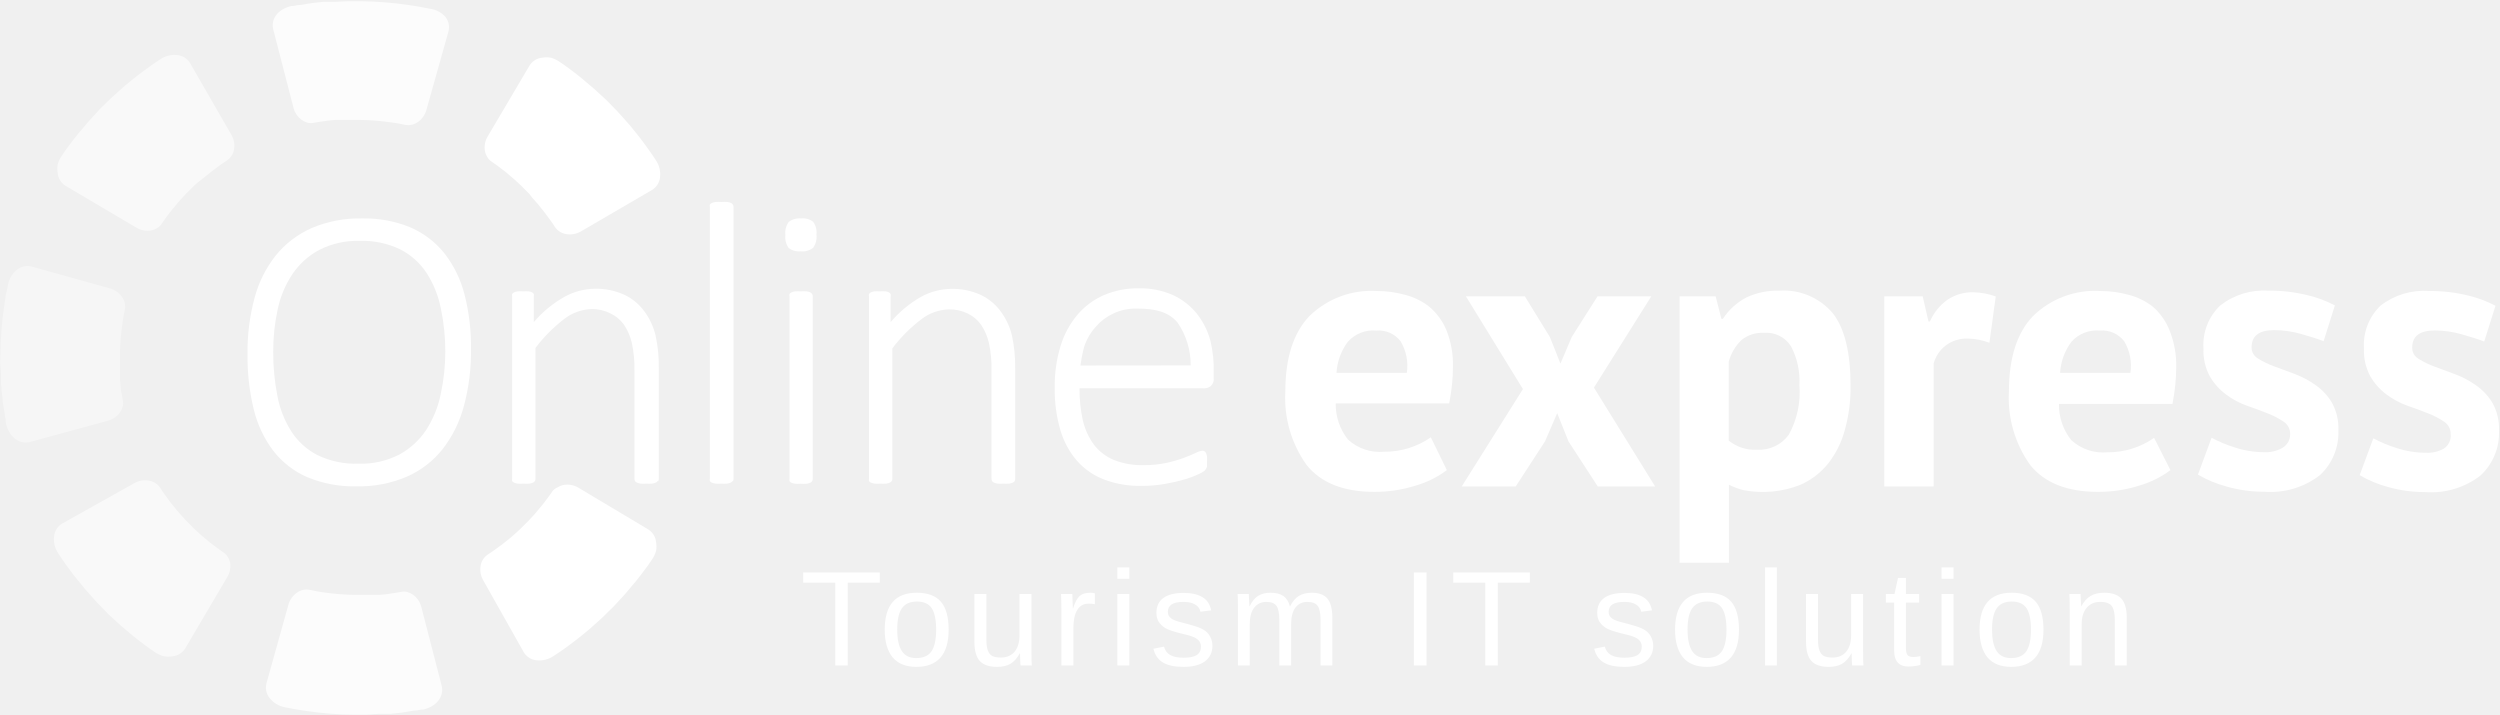
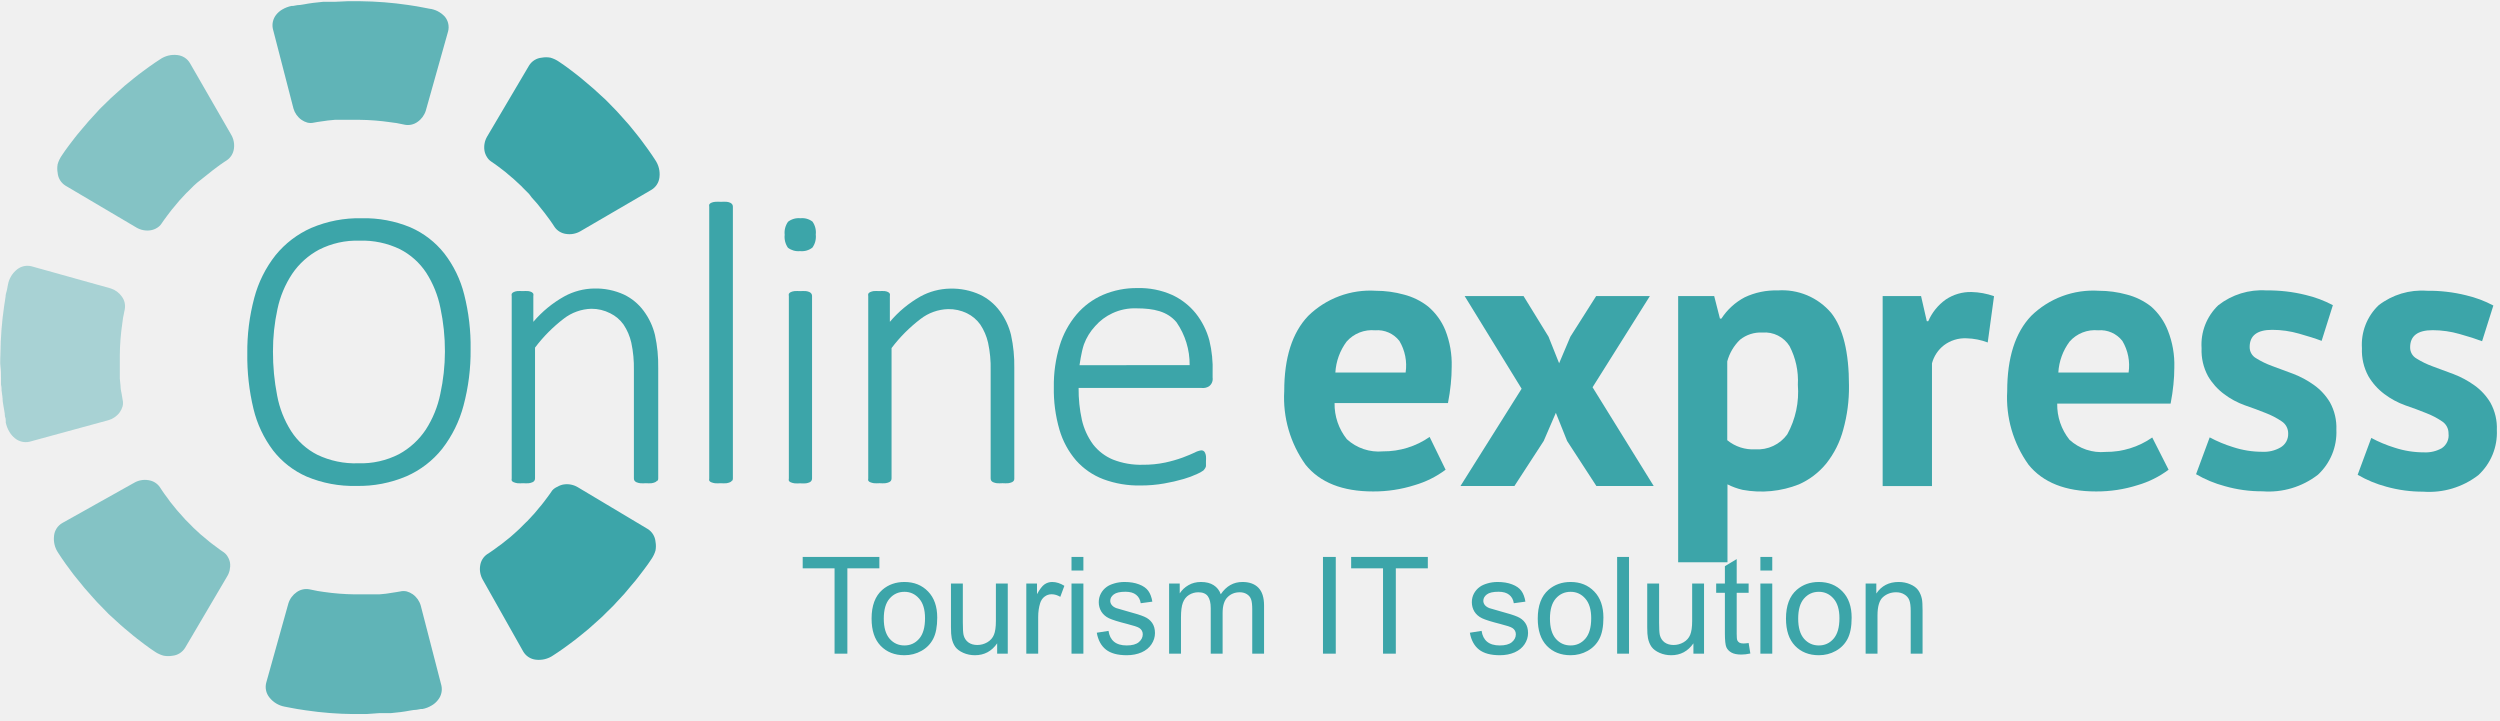
- <svg xmlns="http://www.w3.org/2000/svg" id="Layer_1" data-name="Layer 1" viewBox="0 0 221.81 63.42" version="1.1">
-   <defs id="defs9582">
-     <style id="style9580">.cls-1{fill:#fff}.cls-2{opacity:.8}.cls-3{opacity:.6}</style>
+ <svg xmlns="http://www.w3.org/2000/svg" width="222" height="64" viewBox="0 0 222 64" fill="none">
+   <g clip-path="url(#clip0_30791_155590)">
+     <path d="M41.22 26.15C40.889 24.824 40.286 23.581 39.45 22.5C38.654 21.496 37.624 20.703 36.45 20.19C35.079 19.621 33.604 19.345 32.12 19.38C30.582 19.345 29.055 19.638 27.64 20.24C26.407 20.785 25.321 21.615 24.47 22.66C23.587 23.78 22.943 25.07 22.58 26.45C22.15 28.061 21.941 29.723 21.96 31.39C21.938 33.046 22.123 34.699 22.51 36.31C22.83 37.646 23.423 38.903 24.25 40C25.039 41.015 26.071 41.816 27.25 42.33C28.64 42.908 30.135 43.188 31.64 43.15C33.171 43.183 34.691 42.889 36.1 42.29C37.339 41.746 38.428 40.909 39.27 39.85C40.15 38.713 40.793 37.41 41.16 36.02C41.596 34.39 41.808 32.707 41.79 31.02C41.815 29.379 41.623 27.741 41.22 26.15ZM39.1 34.98C38.871 36.108 38.434 37.183 37.81 38.15C37.206 39.06 36.389 39.808 35.43 40.33C34.308 40.904 33.059 41.182 31.8 41.14C30.546 41.184 29.301 40.923 28.17 40.38C27.224 39.898 26.424 39.173 25.85 38.28C25.238 37.316 24.817 36.243 24.61 35.12C24.359 33.835 24.235 32.529 24.24 31.22C24.235 29.949 24.369 28.681 24.64 27.44C24.874 26.323 25.319 25.261 25.95 24.31C26.558 23.415 27.375 22.68 28.33 22.17C29.441 21.606 30.675 21.331 31.92 21.37C33.164 21.329 34.399 21.589 35.52 22.13C36.464 22.614 37.267 23.334 37.85 24.22C38.462 25.175 38.89 26.237 39.11 27.35C39.379 28.622 39.514 29.919 39.51 31.22C39.506 32.484 39.369 33.745 39.1 34.98Z" fill="#3CA5A9" />
+     <path d="M58.35 42.679C58.308 42.742 58.249 42.79 58.18 42.819C58.078 42.864 57.97 42.894 57.86 42.91C57.694 42.922 57.526 42.922 57.36 42.91C57.187 42.923 57.013 42.923 56.84 42.91C56.726 42.895 56.615 42.865 56.51 42.819C56.442 42.789 56.383 42.741 56.34 42.679C56.306 42.618 56.288 42.55 56.29 42.48V32.87C56.307 32.05 56.23 31.231 56.06 30.43C55.931 29.855 55.697 29.309 55.37 28.82C55.066 28.393 54.661 28.049 54.19 27.82C53.67 27.553 53.094 27.416 52.51 27.419C51.62 27.445 50.762 27.753 50.06 28.299C49.097 29.036 48.239 29.901 47.51 30.869V42.48C47.513 42.552 47.494 42.624 47.454 42.685C47.415 42.745 47.357 42.793 47.29 42.819C47.188 42.864 47.08 42.894 46.97 42.91C46.797 42.923 46.623 42.923 46.45 42.91C46.28 42.923 46.11 42.923 45.94 42.91C45.827 42.893 45.716 42.863 45.61 42.819C45.539 42.794 45.479 42.744 45.44 42.679C45.425 42.614 45.425 42.545 45.44 42.48V26.29C45.424 26.224 45.424 26.155 45.44 26.09C45.478 26.022 45.538 25.969 45.61 25.939C45.708 25.894 45.813 25.864 45.92 25.849C46.083 25.838 46.247 25.838 46.41 25.849C46.577 25.839 46.743 25.839 46.91 25.849C47.014 25.861 47.116 25.892 47.21 25.939C47.273 25.974 47.325 26.026 47.36 26.09C47.375 26.155 47.375 26.224 47.36 26.29V28.579C48.134 27.668 49.066 26.902 50.11 26.32C50.92 25.875 51.826 25.635 52.75 25.619C53.666 25.594 54.576 25.779 55.41 26.16C56.103 26.492 56.704 26.99 57.16 27.61C57.633 28.245 57.973 28.97 58.16 29.739C58.371 30.705 58.468 31.692 58.45 32.679V42.489C58.452 42.559 58.434 42.629 58.4 42.69L58.35 42.679Z" fill="#3CA5A9" />
+     <path d="M65 42.681C64.958 42.743 64.899 42.792 64.83 42.821C64.728 42.865 64.62 42.895 64.51 42.911C64.337 42.924 64.163 42.924 63.99 42.911C63.82 42.924 63.65 42.924 63.48 42.911C63.367 42.894 63.256 42.864 63.15 42.821C63.079 42.794 63.02 42.745 62.98 42.681C62.966 42.615 62.966 42.547 62.98 42.481V18.361C62.965 18.295 62.965 18.227 62.98 18.161C63.02 18.094 63.079 18.042 63.15 18.011C63.263 17.959 63.385 17.928 63.51 17.921C63.68 17.909 63.85 17.909 64.02 17.921C64.193 17.909 64.367 17.909 64.54 17.921C64.651 17.931 64.76 17.962 64.86 18.011C64.929 18.044 64.988 18.096 65.03 18.161C65.066 18.221 65.083 18.291 65.08 18.361V42.481C65.083 42.551 65.065 42.62 65.03 42.681H65Z" fill="#3CA5A9" />
+     <path d="M72.14 21.989C71.827 22.231 71.433 22.342 71.04 22.299C70.658 22.339 70.276 22.232 69.97 22C69.736 21.665 69.633 21.255 69.68 20.849C69.633 20.439 69.74 20.026 69.98 19.689C70.294 19.45 70.687 19.339 71.08 19.38C71.462 19.339 71.845 19.446 72.15 19.68C72.385 20.014 72.488 20.424 72.44 20.829C72.488 21.24 72.381 21.654 72.14 21.989Z" fill="#3CA5A9" />
+     <path d="M70.22 25.94C70.325 25.893 70.436 25.862 70.55 25.85C70.716 25.839 70.883 25.839 71.05 25.85C71.223 25.839 71.397 25.839 71.57 25.85C71.681 25.862 71.789 25.892 71.89 25.94C71.959 25.973 72.018 26.025 72.06 26.09C72.095 26.15 72.113 26.22 72.11 26.29V42.49C72.112 42.562 72.092 42.633 72.052 42.694C72.013 42.754 71.957 42.802 71.89 42.83C71.788 42.873 71.68 42.904 71.57 42.92C71.397 42.933 71.223 42.933 71.05 42.92C70.884 42.933 70.716 42.933 70.55 42.92C70.437 42.904 70.326 42.873 70.22 42.83C70.149 42.804 70.089 42.755 70.05 42.69C70.034 42.624 70.034 42.556 70.05 42.49V26.29C70.034 26.224 70.034 26.155 70.05 26.09C70.089 26.023 70.149 25.97 70.22 25.94Z" fill="#3CA5A9" />
+     <path d="M90.03 42.679C89.988 42.741 89.929 42.789 89.86 42.819C89.758 42.864 89.65 42.894 89.54 42.909C89.37 42.922 89.2 42.922 89.03 42.909C88.857 42.922 88.683 42.922 88.51 42.909C88.4 42.893 88.292 42.863 88.19 42.819C88.121 42.79 88.062 42.742 88.02 42.679C87.986 42.618 87.968 42.549 87.97 42.479V32.869C87.99 32.05 87.912 31.231 87.74 30.429C87.609 29.855 87.376 29.31 87.05 28.819C86.746 28.393 86.34 28.049 85.87 27.819C85.347 27.564 84.772 27.437 84.19 27.449C83.3 27.474 82.442 27.783 81.74 28.329C80.77 29.068 79.905 29.936 79.17 30.909V42.479C79.172 42.549 79.155 42.618 79.12 42.679C79.078 42.741 79.019 42.79 78.95 42.819C78.848 42.863 78.74 42.894 78.63 42.909C78.457 42.923 78.283 42.923 78.11 42.909C77.94 42.922 77.77 42.922 77.6 42.909C77.487 42.893 77.376 42.863 77.27 42.819C77.199 42.793 77.14 42.743 77.1 42.679C77.085 42.614 77.085 42.545 77.1 42.479V26.289C77.085 26.224 77.085 26.155 77.1 26.089C77.14 26.023 77.199 25.97 77.27 25.939C77.368 25.895 77.473 25.864 77.58 25.849C77.743 25.838 77.907 25.838 78.07 25.849C78.237 25.838 78.403 25.838 78.57 25.849C78.675 25.861 78.776 25.892 78.87 25.939C78.933 25.974 78.985 26.026 79.02 26.089C79.035 26.155 79.035 26.224 79.02 26.289V28.579C79.783 27.675 80.701 26.913 81.73 26.329C82.54 25.884 83.446 25.644 84.37 25.629C85.286 25.604 86.196 25.788 87.03 26.169C87.723 26.503 88.324 27 88.78 27.619C89.253 28.255 89.593 28.979 89.78 29.749C89.991 30.715 90.088 31.701 90.07 32.689V42.499C90.073 42.569 90.055 42.639 90.02 42.699L90.03 42.679Z" fill="#3CA5A9" />
+     <path d="M107.39 30.221C107.156 29.351 106.747 28.538 106.19 27.831C105.624 27.131 104.906 26.571 104.09 26.191C103.122 25.761 102.069 25.552 101.01 25.581C99.959 25.566 98.917 25.77 97.95 26.181C97.044 26.574 96.24 27.169 95.6 27.921C94.918 28.733 94.407 29.675 94.1 30.691C93.736 31.886 93.56 33.131 93.58 34.381C93.556 35.659 93.725 36.933 94.08 38.161C94.373 39.166 94.877 40.097 95.56 40.891C96.218 41.63 97.045 42.199 97.97 42.551C99.025 42.944 100.145 43.134 101.27 43.111C101.981 43.115 102.69 43.055 103.39 42.931C103.974 42.831 104.552 42.697 105.12 42.531C105.531 42.413 105.933 42.263 106.32 42.081C106.515 42 106.7 41.896 106.87 41.771C106.923 41.716 106.97 41.656 107.01 41.591C107.045 41.531 107.072 41.467 107.09 41.401C107.095 41.331 107.095 41.261 107.09 41.191C107.095 41.111 107.095 41.031 107.09 40.951C107.101 40.801 107.101 40.651 107.09 40.501C107.078 40.401 107.051 40.303 107.01 40.211C106.982 40.141 106.933 40.081 106.87 40.041C106.81 40.004 106.74 39.987 106.67 39.991C106.463 40.02 106.263 40.088 106.08 40.191C105.8 40.321 105.45 40.471 105.02 40.631C104.521 40.812 104.009 40.959 103.49 41.071C102.833 41.209 102.162 41.276 101.49 41.271C100.581 41.298 99.677 41.142 98.83 40.811C98.138 40.523 97.531 40.062 97.07 39.471C96.59 38.817 96.25 38.072 96.07 37.281C95.867 36.351 95.77 35.402 95.78 34.451H106.71C106.933 34.477 107.158 34.428 107.35 34.311C107.472 34.224 107.567 34.105 107.625 33.967C107.683 33.83 107.702 33.678 107.68 33.531V33.101C107.716 32.132 107.619 31.163 107.39 30.221ZM95.86 32.431C95.86 32.431 96.02 31.261 96.25 30.591C96.472 29.986 96.812 29.432 97.25 28.961C97.676 28.473 98.201 28.081 98.79 27.811C99.453 27.503 100.179 27.355 100.91 27.381C102.47 27.381 103.66 27.651 104.47 28.611C105.245 29.729 105.654 31.06 105.64 32.421L95.86 32.431Z" fill="#3CA5A9" />
+     <path d="M42.87 51.48C42.651 51.099 42.569 50.654 42.64 50.22C42.668 50.021 42.736 49.829 42.841 49.657C42.946 49.485 43.085 49.336 43.25 49.22L43.54 49.03C43.73 48.91 43.98 48.72 44.29 48.49L44.53 48.32L44.78 48.12L45.32 47.69L45.87 47.2L46.15 46.94L46.42 46.67L46.69 46.4L46.83 46.27L46.96 46.13L47.46 45.59C47.62 45.41 47.76 45.23 47.9 45.06C48.04 44.89 48.18 44.74 48.29 44.58C48.52 44.27 48.72 44.02 48.84 43.84L49.04 43.55C49.169 43.405 49.33 43.292 49.51 43.22C49.676 43.12 49.859 43.052 50.05 43.02C50.482 42.953 50.924 43.038 51.3 43.26L57.51 46.97C57.708 47.092 57.875 47.259 57.996 47.457C58.118 47.655 58.191 47.879 58.21 48.11C58.256 48.365 58.256 48.626 58.21 48.88C58.132 49.151 58.01 49.408 57.85 49.64L57.55 50.08C57.36 50.36 57.06 50.74 56.71 51.2C56.54 51.43 56.34 51.67 56.12 51.92C55.9 52.17 55.69 52.44 55.45 52.72L54.7 53.53L54.51 53.74L54.31 53.94L53.9 54.34L53.49 54.75L53.07 55.13L52.24 55.87L51.43 56.53L51.05 56.83L50.69 57.1C50.23 57.44 49.84 57.73 49.56 57.91L49.12 58.2C48.671 58.511 48.123 58.647 47.58 58.58C47.349 58.555 47.127 58.476 46.933 58.349C46.738 58.222 46.576 58.051 46.46 57.85L42.87 51.48Z" fill="#3CA5A9" />
+     <g opacity="0.8">
+       <path d="M25.61 53.579C25.738 53.173 25.999 52.821 26.35 52.579C26.509 52.466 26.689 52.386 26.88 52.343C27.07 52.3 27.268 52.295 27.46 52.329L27.81 52.399L28.2 52.479L28.72 52.559C29.644 52.694 30.576 52.768 31.51 52.779H33.68L34.29 52.719L35.2 52.579C35.318 52.566 35.435 52.546 35.55 52.519C35.737 52.474 35.933 52.474 36.12 52.519C36.31 52.571 36.489 52.656 36.65 52.769C36.993 53.013 37.243 53.365 37.36 53.769L39.19 60.849C39.245 61.076 39.246 61.312 39.194 61.539C39.142 61.767 39.038 61.979 38.89 62.159C38.733 62.364 38.535 62.534 38.31 62.659C38.066 62.803 37.798 62.905 37.52 62.959H37.38L36.99 63.029C36.66 63.029 36.18 63.159 35.61 63.229L34.68 63.329H33.64L32.51 63.409H31.39C29.977 63.396 28.567 63.286 27.17 63.079L26.39 62.959L25.79 62.849L25.27 62.749C24.735 62.65 24.255 62.358 23.92 61.929C23.775 61.749 23.674 61.538 23.626 61.312C23.577 61.087 23.582 60.853 23.64 60.629L25.61 53.579Z" fill="#3CA5A9" />
+     </g>
+     <g opacity="0.6">
+       <path d="M11.93 42.861C12.312 42.644 12.757 42.566 13.19 42.641C13.39 42.669 13.581 42.737 13.753 42.842C13.925 42.947 14.074 43.086 14.19 43.251L14.38 43.541C14.5 43.731 14.69 43.981 14.92 44.291L15.09 44.531L15.29 44.781L15.72 45.311L16.21 45.861L16.46 46.141L16.73 46.411L17 46.681L17.13 46.821L17.27 46.951L17.81 47.451L18.34 47.891C18.51 48.031 18.66 48.171 18.82 48.281L19.56 48.831L19.85 49.031C20.008 49.139 20.138 49.283 20.23 49.451C20.332 49.619 20.4 49.806 20.43 50.001C20.478 50.428 20.379 50.858 20.15 51.221L16.44 57.521C16.32 57.719 16.155 57.886 15.959 58.009C15.763 58.133 15.541 58.209 15.31 58.231C15.045 58.278 14.774 58.274 14.51 58.221C14.235 58.144 13.975 58.022 13.74 57.861L13.3 57.561C13.02 57.371 12.64 57.071 12.18 56.721C11.95 56.551 11.71 56.341 11.46 56.131C11.21 55.921 10.93 55.701 10.67 55.461L9.85 54.711L9.64 54.521L9.44 54.311L9.04 53.901L8.64 53.491L8.26 53.071L7.51 52.221L6.85 51.411L6.55 51.041L6.28 50.681C5.94 50.221 5.65 49.831 5.47 49.551L5.18 49.111C4.867 48.662 4.732 48.114 4.8 47.571C4.823 47.341 4.901 47.119 5.026 46.925C5.151 46.73 5.32 46.568 5.52 46.451L11.93 42.861Z" fill="#3CA5A9" />
+     </g>
+     <g opacity="0.4">
+       <path d="M9.83 25.61C10.236 25.739 10.588 25.999 10.83 26.35C10.944 26.509 11.025 26.689 11.068 26.88C11.111 27.07 11.115 27.268 11.08 27.46L11.01 27.81L10.93 28.2L10.86 28.72C10.723 29.644 10.649 30.576 10.64 31.51V33.63L10.7 34.24C10.7 34.62 10.81 34.93 10.83 35.15C10.843 35.268 10.863 35.385 10.89 35.5C10.935 35.687 10.935 35.883 10.89 36.07C10.837 36.26 10.753 36.439 10.64 36.6C10.396 36.942 10.044 37.192 9.64 37.31L2.64 39.22C2.413 39.275 2.177 39.277 1.95 39.225C1.722 39.173 1.51 39.068 1.33 38.92C1.128 38.761 0.958 38.564 0.83 38.34C0.676 38.084 0.567 37.803 0.51 37.51V37.38C0.51 37.25 0.51 37.16 0.44 36.99C0.44 36.66 0.31 36.18 0.24 35.61C0.24 35.32 0.18 35.01 0.14 34.68C0.14 34.52 0.14 34.35 0.09 34.17V33.64C0.09 33.28 0.09 32.91 0.04 32.53C-0.01 32.15 0.04 31.77 0.04 31.38C0.054 29.967 0.164 28.558 0.37 27.16L0.49 26.38C0.49 26.15 0.57 25.95 0.61 25.78L0.71 25.26C0.808 24.735 1.092 24.263 1.51 23.93C1.689 23.784 1.901 23.683 2.127 23.634C2.352 23.586 2.587 23.591 2.81 23.65L9.83 25.61Z" fill="#3CA5A9" />
+     </g>
+     <g opacity="0.6">
+       <path d="M20.51 11.93C20.746 12.316 20.838 12.773 20.77 13.22C20.742 13.419 20.674 13.611 20.569 13.783C20.464 13.955 20.325 14.104 20.16 14.22L19.87 14.41C19.68 14.53 19.43 14.72 19.12 14.95L18.88 15.13L18.63 15.33L18.09 15.76L17.51 16.22L17.23 16.47L16.96 16.74L16.69 17.01L16.55 17.14L16.42 17.28L15.92 17.82C15.76 18 15.62 18.18 15.48 18.35C15.34 18.52 15.2 18.67 15.09 18.83C14.98 18.99 14.66 19.38 14.54 19.57L14.34 19.86C14.232 20.021 14.089 20.154 13.92 20.25C13.752 20.352 13.565 20.42 13.37 20.45C12.938 20.516 12.497 20.431 12.12 20.21L5.82 16.49C5.622 16.368 5.455 16.202 5.334 16.003C5.212 15.806 5.139 15.582 5.12 15.35C5.073 15.095 5.073 14.835 5.12 14.58C5.198 14.309 5.32 14.052 5.48 13.82L5.78 13.38C5.97 13.1 6.27 12.72 6.62 12.26C6.79 12.03 7 11.79 7.21 11.54C7.42 11.29 7.64 11.02 7.88 10.75L8.63 9.93L8.82 9.72L9.02 9.52L9.43 9.12L9.84 8.72L10.26 8.34L11.09 7.6L11.9 6.94L12.28 6.64L12.64 6.37C13.11 6.03 13.49 5.74 13.77 5.56L14.21 5.27C14.659 4.958 15.207 4.823 15.75 4.89C15.98 4.913 16.202 4.991 16.396 5.116C16.591 5.241 16.753 5.41 16.87 5.61L20.51 11.93Z" fill="#3CA5A9" />
+     </g>
+     <g opacity="0.8">
+       <path d="M37.81 9.829C37.682 10.236 37.421 10.588 37.07 10.829C36.911 10.943 36.731 11.023 36.54 11.066C36.35 11.109 36.152 11.114 35.96 11.079L35.62 11.009L35.22 10.929L34.7 10.859C33.776 10.723 32.844 10.649 31.91 10.639H29.74L29.12 10.699L28.21 10.829C28.096 10.843 27.982 10.863 27.87 10.889C27.683 10.934 27.487 10.934 27.3 10.889C27.11 10.837 26.931 10.752 26.77 10.639C26.428 10.395 26.177 10.043 26.06 9.639L24.23 2.559C24.185 2.346 24.186 2.126 24.234 1.914C24.283 1.701 24.377 1.502 24.51 1.329C24.667 1.125 24.865 0.955 25.09 0.829C25.335 0.687 25.602 0.586 25.88 0.529H26.01L26.4 0.459C26.73 0.459 27.21 0.329 27.78 0.259L28.71 0.159H29.75L30.86 0.109H32.01C33.419 0.125 34.826 0.235 36.22 0.439L37 0.559L37.59 0.669L38.11 0.769C38.649 0.83 39.147 1.086 39.51 1.489C39.656 1.669 39.757 1.88 39.805 2.106C39.854 2.332 39.849 2.566 39.79 2.789L37.81 9.829Z" fill="#3CA5A9" />
+     </g>
+     <path d="M51.51 20.551C51.127 20.765 50.683 20.843 50.25 20.771C50.05 20.743 49.859 20.674 49.687 20.57C49.515 20.465 49.366 20.326 49.25 20.161L49.06 19.871C48.94 19.681 48.75 19.431 48.52 19.121L48.34 18.881L48.14 18.631L47.71 18.091L47.22 17.541L46.98 17.221L46.71 16.951L46.44 16.681L46.31 16.541L46.17 16.411L45.63 15.911C45.45 15.751 45.27 15.611 45.11 15.471C44.95 15.331 44.79 15.191 44.63 15.081C44.32 14.851 44.08 14.651 43.89 14.531L43.6 14.331C43.442 14.222 43.312 14.078 43.22 13.911C43.119 13.745 43.051 13.562 43.02 13.371C42.953 12.939 43.038 12.497 43.26 12.121L46.98 5.821C47.101 5.624 47.266 5.458 47.462 5.337C47.658 5.215 47.88 5.141 48.11 5.121C48.365 5.074 48.625 5.074 48.88 5.121C49.151 5.199 49.408 5.32 49.64 5.481L50.08 5.781C50.36 5.971 50.74 6.271 51.2 6.621C51.43 6.791 51.67 7.001 51.92 7.211C52.17 7.421 52.44 7.641 52.71 7.881L53.53 8.631L53.74 8.821L53.94 9.021L54.34 9.431L54.74 9.841C54.87 9.981 55 10.121 55.12 10.261L55.86 11.091L56.51 11.891L56.81 12.271L57.08 12.631C57.42 13.101 57.71 13.481 57.89 13.761L58.18 14.201C58.491 14.65 58.626 15.198 58.56 15.741C58.536 15.971 58.458 16.192 58.333 16.386C58.208 16.581 58.039 16.743 57.84 16.861L51.51 20.551Z" fill="#3CA5A9" />
+     <path d="M128.37 41.711C127.543 42.329 126.611 42.793 125.62 43.081C124.427 43.459 123.182 43.648 121.93 43.641C119.21 43.641 117.21 42.847 115.93 41.261C114.573 39.363 113.906 37.059 114.04 34.73C114.04 31.764 114.75 29.537 116.17 28.05C116.958 27.279 117.899 26.681 118.933 26.297C119.966 25.913 121.069 25.75 122.17 25.82C123.015 25.82 123.856 25.934 124.67 26.16C125.452 26.361 126.185 26.722 126.82 27.221C127.486 27.786 128.007 28.503 128.34 29.311C128.751 30.35 128.945 31.463 128.91 32.581C128.91 33.088 128.883 33.596 128.83 34.1C128.777 34.641 128.693 35.204 128.58 35.791H118.51C118.488 36.955 118.874 38.09 119.6 39.001C120.03 39.395 120.538 39.694 121.091 39.88C121.644 40.066 122.229 40.135 122.81 40.081C124.289 40.092 125.736 39.645 126.95 38.8L128.37 41.711ZM122.11 29.331C121.639 29.286 121.165 29.354 120.725 29.527C120.285 29.701 119.893 29.976 119.58 30.331C118.985 31.13 118.638 32.086 118.58 33.081H124.82C124.964 32.112 124.77 31.123 124.27 30.28C124.018 29.954 123.689 29.696 123.311 29.53C122.934 29.364 122.521 29.295 122.11 29.331Z" fill="#3CA5A9" />
+     <path d="M135.12 34.519L130.06 26.289H135.29L137.51 29.899L138.45 32.259L139.45 29.899L141.74 26.289H146.51L141.42 34.389L146.85 43.159H141.76L139.16 39.159L138.16 36.659L137.08 39.159L134.48 43.159H129.69L135.12 34.519Z" fill="#3CA5A9" />
+     <path d="M149.02 26.29H152.22L152.73 28.29H152.86C153.378 27.494 154.09 26.844 154.93 26.4C155.842 25.97 156.842 25.761 157.85 25.79C158.745 25.726 159.642 25.873 160.469 26.22C161.297 26.568 162.03 27.106 162.61 27.79C163.663 29.124 164.19 31.277 164.19 34.25C164.205 35.568 164.033 36.881 163.68 38.15C163.392 39.243 162.881 40.264 162.18 41.15C161.528 41.953 160.695 42.59 159.75 43.01C158.163 43.641 156.43 43.81 154.75 43.5C154.282 43.392 153.828 43.228 153.4 43.01V49.93H149.02V26.29ZM156.51 29.53C155.787 29.489 155.075 29.717 154.51 30.17C153.967 30.696 153.576 31.36 153.38 32.09V39.09C154.082 39.665 154.975 39.954 155.88 39.9C156.426 39.935 156.971 39.832 157.466 39.599C157.961 39.367 158.389 39.013 158.71 38.57C159.448 37.227 159.774 35.697 159.65 34.17C159.718 32.978 159.462 31.789 158.91 30.73C158.658 30.33 158.301 30.007 157.878 29.795C157.454 29.584 156.982 29.492 156.51 29.53Z" fill="#3CA5A9" />
+     <path d="M176.51 30.411C175.905 30.181 175.266 30.056 174.62 30.041C173.901 30.008 173.194 30.228 172.62 30.661C172.101 31.064 171.729 31.626 171.56 32.261V43.161H167.18V26.291H170.59L171.1 28.521H171.23C171.562 27.752 172.098 27.088 172.78 26.601C173.456 26.146 174.256 25.912 175.07 25.931C175.752 25.947 176.427 26.071 177.07 26.301L176.51 30.411Z" fill="#3CA5A9" />
+     <path d="M192.57 41.711C191.743 42.329 190.811 42.793 189.82 43.081C188.627 43.459 187.382 43.648 186.13 43.641C183.41 43.641 181.41 42.847 180.13 41.261C178.773 39.363 178.106 37.059 178.24 34.73C178.24 31.764 178.95 29.537 180.37 28.05C181.158 27.279 182.099 26.681 183.133 26.297C184.166 25.913 185.269 25.75 186.37 25.82C187.215 25.82 188.056 25.934 188.87 26.16C189.652 26.361 190.385 26.722 191.02 27.221C191.682 27.804 192.193 28.538 192.51 29.36C192.921 30.4 193.115 31.513 193.08 32.63C193.08 33.138 193.053 33.646 193 34.151C192.947 34.691 192.863 35.254 192.75 35.84H182.68C182.658 37.005 183.044 38.14 183.77 39.05C184.2 39.445 184.708 39.744 185.261 39.93C185.813 40.116 186.399 40.184 186.98 40.13C188.459 40.142 189.906 39.695 191.12 38.85L192.57 41.711ZM186.31 29.331C185.839 29.286 185.365 29.354 184.925 29.527C184.485 29.701 184.093 29.976 183.78 30.331C183.185 31.13 182.837 32.086 182.78 33.081H189.02C189.164 32.112 188.97 31.123 188.47 30.28C188.218 29.954 187.889 29.696 187.511 29.53C187.134 29.364 186.721 29.295 186.31 29.331Z" fill="#3CA5A9" />
+     <path d="M203.19 38.499C203.194 38.286 203.144 38.075 203.045 37.886C202.945 37.697 202.799 37.536 202.62 37.419C202.177 37.118 201.701 36.87 201.2 36.679C200.64 36.453 200.02 36.223 199.34 35.989C198.677 35.751 198.053 35.414 197.49 34.989C196.915 34.56 196.432 34.019 196.07 33.399C195.659 32.639 195.462 31.782 195.5 30.919C195.453 30.215 195.561 29.508 195.817 28.85C196.073 28.192 196.47 27.598 196.98 27.109C198.195 26.157 199.719 25.686 201.26 25.789C202.429 25.775 203.595 25.909 204.73 26.189C205.576 26.387 206.393 26.693 207.16 27.099L206.16 30.269C205.64 30.069 204.973 29.856 204.16 29.629C203.383 29.405 202.579 29.291 201.77 29.289C200.437 29.289 199.77 29.796 199.77 30.809C199.766 31.012 199.816 31.212 199.917 31.388C200.017 31.564 200.163 31.71 200.34 31.809C200.788 32.088 201.264 32.32 201.76 32.499L203.62 33.189C204.281 33.44 204.906 33.776 205.48 34.189C206.056 34.598 206.539 35.123 206.9 35.729C207.309 36.472 207.506 37.312 207.47 38.159C207.504 38.905 207.374 39.649 207.091 40.34C206.808 41.031 206.377 41.652 205.83 42.159C204.431 43.239 202.682 43.763 200.92 43.629C199.784 43.636 198.653 43.481 197.56 43.169C196.666 42.932 195.809 42.575 195.01 42.109L196.22 38.839C196.878 39.191 197.567 39.479 198.28 39.699C199.129 39.979 200.016 40.121 200.91 40.119C201.458 40.146 202.002 40.018 202.48 39.749C202.703 39.628 202.888 39.447 203.014 39.226C203.139 39.005 203.2 38.753 203.19 38.499Z" fill="#3CA5A9" />
+     <path d="M217.43 38.5C217.434 38.286 217.384 38.075 217.285 37.886C217.185 37.697 217.039 37.537 216.86 37.42C216.417 37.119 215.941 36.87 215.44 36.68C214.88 36.453 214.26 36.223 213.58 35.99C212.916 35.752 212.293 35.414 211.73 34.99C211.155 34.56 210.672 34.02 210.31 33.4C209.899 32.64 209.702 31.783 209.74 30.92C209.693 30.215 209.801 29.509 210.057 28.851C210.313 28.192 210.71 27.598 211.22 27.11C212.442 26.165 213.97 25.706 215.51 25.82C216.679 25.805 217.845 25.94 218.98 26.22C219.826 26.417 220.643 26.723 221.41 27.13L220.41 30.3C219.89 30.1 219.223 29.887 218.41 29.66C217.633 29.436 216.829 29.321 216.02 29.32C214.687 29.32 214.02 29.826 214.02 30.84C214.016 31.043 214.066 31.242 214.167 31.419C214.267 31.595 214.413 31.74 214.59 31.84C215.038 32.119 215.514 32.35 216.01 32.53L217.87 33.22C218.531 33.471 219.156 33.807 219.73 34.22C220.306 34.629 220.789 35.153 221.15 35.76C221.559 36.502 221.756 37.343 221.72 38.19C221.754 38.936 221.624 39.68 221.341 40.371C221.058 41.061 220.627 41.682 220.08 42.19C218.681 43.27 216.932 43.793 215.17 43.66C214.068 43.663 212.971 43.515 211.91 43.22C211.016 42.983 210.159 42.626 209.36 42.16L210.57 38.89C211.228 39.242 211.917 39.529 212.63 39.75C213.478 40.03 214.366 40.172 215.26 40.17C215.808 40.197 216.352 40.069 216.83 39.8C217.041 39.66 217.209 39.465 217.315 39.235C217.421 39.005 217.461 38.751 217.43 38.5Z" fill="#3CA5A9" />
+     <path d="M74.109 58.043V50.467H71.279V49.453H78.088V50.467H75.246V58.043H74.109ZM77.396 54.932C77.396 53.779 77.717 52.926 78.357 52.371C78.892 51.91 79.545 51.68 80.314 51.68C81.17 51.68 81.869 51.961 82.412 52.523C82.955 53.082 83.226 53.855 83.226 54.844C83.226 55.645 83.105 56.275 82.863 56.736C82.625 57.193 82.275 57.549 81.814 57.803C81.357 58.057 80.857 58.184 80.314 58.184C79.443 58.184 78.738 57.904 78.199 57.346C77.664 56.787 77.396 55.982 77.396 54.932ZM78.48 54.932C78.48 55.728 78.654 56.326 79.002 56.725C79.349 57.119 79.787 57.316 80.314 57.316C80.838 57.316 81.273 57.117 81.621 56.719C81.969 56.32 82.142 55.713 82.142 54.897C82.142 54.127 81.967 53.545 81.615 53.15C81.267 52.752 80.834 52.553 80.314 52.553C79.787 52.553 79.349 52.75 79.002 53.145C78.654 53.539 78.48 54.135 78.48 54.932ZM88.547 58.043V57.129C88.062 57.832 87.404 58.184 86.572 58.184C86.205 58.184 85.861 58.113 85.541 57.973C85.224 57.832 84.988 57.656 84.832 57.445C84.679 57.23 84.572 56.969 84.51 56.66C84.467 56.453 84.445 56.125 84.445 55.676V51.82H85.5V55.272C85.5 55.822 85.521 56.193 85.564 56.385C85.631 56.662 85.771 56.881 85.986 57.041C86.201 57.197 86.467 57.275 86.783 57.275C87.099 57.275 87.396 57.195 87.674 57.035C87.951 56.871 88.146 56.65 88.26 56.373C88.377 56.092 88.435 55.685 88.435 55.154V51.82H89.49V58.043H88.547ZM91.136 58.043V51.82H92.086V52.764C92.328 52.322 92.55 52.031 92.754 51.891C92.961 51.75 93.187 51.68 93.433 51.68C93.789 51.68 94.15 51.793 94.517 52.02L94.154 52.998C93.896 52.846 93.638 52.77 93.381 52.77C93.15 52.77 92.943 52.84 92.76 52.98C92.576 53.117 92.445 53.309 92.367 53.555C92.25 53.93 92.191 54.34 92.191 54.785V58.043H91.136ZM95.15 50.666V49.453H96.205V50.666H95.15ZM95.15 58.043V51.82H96.205V58.043H95.15ZM97.394 56.185L98.437 56.022C98.496 56.44 98.658 56.76 98.924 56.982C99.193 57.205 99.568 57.316 100.049 57.316C100.533 57.316 100.892 57.219 101.127 57.023C101.361 56.824 101.478 56.592 101.478 56.326C101.478 56.088 101.375 55.9 101.168 55.764C101.023 55.67 100.664 55.551 100.09 55.406C99.316 55.211 98.779 55.043 98.478 54.902C98.181 54.758 97.955 54.56 97.799 54.31C97.646 54.057 97.57 53.777 97.57 53.473C97.57 53.195 97.633 52.94 97.758 52.705C97.886 52.467 98.06 52.27 98.279 52.113C98.443 51.992 98.666 51.891 98.947 51.809C99.232 51.723 99.537 51.68 99.861 51.68C100.349 51.68 100.777 51.75 101.144 51.891C101.515 52.031 101.789 52.223 101.965 52.465C102.14 52.703 102.261 53.023 102.328 53.426L101.297 53.566C101.25 53.246 101.113 52.996 100.886 52.816C100.664 52.637 100.347 52.547 99.937 52.547C99.453 52.547 99.107 52.627 98.9 52.787C98.693 52.947 98.59 53.135 98.59 53.35C98.59 53.486 98.633 53.609 98.719 53.719C98.804 53.832 98.939 53.926 99.123 54C99.228 54.039 99.539 54.129 100.054 54.27C100.801 54.469 101.32 54.633 101.613 54.762C101.91 54.887 102.142 55.07 102.31 55.312C102.478 55.555 102.562 55.855 102.562 56.215C102.562 56.566 102.459 56.898 102.252 57.211C102.049 57.52 101.754 57.76 101.367 57.932C100.98 58.1 100.543 58.184 100.054 58.184C99.246 58.184 98.629 58.016 98.203 57.68C97.781 57.344 97.511 56.846 97.394 56.185ZM103.816 58.043V51.82H104.76V52.693C104.955 52.389 105.215 52.145 105.539 51.961C105.863 51.773 106.232 51.68 106.646 51.68C107.107 51.68 107.484 51.775 107.777 51.967C108.074 52.158 108.283 52.426 108.404 52.77C108.896 52.043 109.537 51.68 110.326 51.68C110.943 51.68 111.418 51.852 111.75 52.195C112.082 52.535 112.248 53.06 112.248 53.772V58.043H111.199V54.123C111.199 53.701 111.164 53.398 111.094 53.215C111.027 53.027 110.904 52.877 110.724 52.764C110.545 52.65 110.334 52.594 110.092 52.594C109.654 52.594 109.291 52.74 109.002 53.033C108.713 53.322 108.568 53.787 108.568 54.428V58.043H107.513V54C107.513 53.531 107.427 53.18 107.256 52.945C107.084 52.711 106.802 52.594 106.412 52.594C106.115 52.594 105.84 52.672 105.586 52.828C105.336 52.984 105.154 53.213 105.041 53.514C104.927 53.815 104.871 54.248 104.871 54.815V58.043H103.816ZM117.48 58.043V49.453H118.617V58.043H117.48ZM122.812 58.043V50.467H119.982V49.453H126.791V50.467H123.949V58.043H122.812ZM130.523 56.185L131.566 56.022C131.625 56.44 131.787 56.76 132.052 56.982C132.322 57.205 132.697 57.316 133.177 57.316C133.662 57.316 134.021 57.219 134.256 57.023C134.49 56.824 134.607 56.592 134.607 56.326C134.607 56.088 134.504 55.9 134.297 55.764C134.152 55.67 133.793 55.551 133.219 55.406C132.445 55.211 131.908 55.043 131.607 54.902C131.31 54.758 131.084 54.56 130.927 54.31C130.775 54.057 130.699 53.777 130.699 53.473C130.699 53.195 130.761 52.94 130.886 52.705C131.015 52.467 131.189 52.27 131.408 52.113C131.572 51.992 131.795 51.891 132.076 51.809C132.361 51.723 132.666 51.68 132.99 51.68C133.478 51.68 133.906 51.75 134.273 51.891C134.644 52.031 134.918 52.223 135.094 52.465C135.269 52.703 135.39 53.023 135.457 53.426L134.426 53.566C134.379 53.246 134.242 52.996 134.015 52.816C133.793 52.637 133.476 52.547 133.066 52.547C132.582 52.547 132.236 52.627 132.029 52.787C131.822 52.947 131.719 53.135 131.719 53.35C131.719 53.486 131.761 53.609 131.847 53.719C131.933 53.832 132.068 53.926 132.252 54C132.357 54.039 132.668 54.129 133.183 54.27C133.929 54.469 134.449 54.633 134.742 54.762C135.039 54.887 135.271 55.07 135.439 55.312C135.607 55.555 135.691 55.855 135.691 56.215C135.691 56.566 135.588 56.898 135.381 57.211C135.177 57.52 134.883 57.76 134.496 57.932C134.109 58.1 133.672 58.184 133.183 58.184C132.375 58.184 131.758 58.016 131.332 57.68C130.91 57.344 130.64 56.846 130.523 56.185ZM136.552 54.932C136.552 53.779 136.873 52.926 137.513 52.371C138.049 51.91 138.701 51.68 139.47 51.68C140.326 51.68 141.025 51.961 141.568 52.523C142.111 53.082 142.383 53.855 142.383 54.844C142.383 55.645 142.261 56.275 142.019 56.736C141.781 57.193 141.431 57.549 140.97 57.803C140.513 58.057 140.013 58.184 139.47 58.184C138.599 58.184 137.894 57.904 137.355 57.346C136.82 56.787 136.552 55.982 136.552 54.932ZM137.636 54.932C137.636 55.728 137.81 56.326 138.158 56.725C138.506 57.119 138.943 57.316 139.47 57.316C139.994 57.316 140.429 57.117 140.777 56.719C141.125 56.32 141.299 55.713 141.299 54.897C141.299 54.127 141.123 53.545 140.771 53.15C140.424 52.752 139.99 52.553 139.47 52.553C138.943 52.553 138.506 52.75 138.158 53.145C137.81 53.539 137.636 54.135 137.636 54.932ZM143.601 58.043V49.453H144.656V58.043H143.601ZM150.375 58.043V57.129C149.89 57.832 149.232 58.184 148.4 58.184C148.033 58.184 147.689 58.113 147.369 57.973C147.052 57.832 146.816 57.656 146.66 57.445C146.508 57.23 146.4 56.969 146.338 56.66C146.295 56.453 146.273 56.125 146.273 55.676V51.82H147.328V55.272C147.328 55.822 147.349 56.193 147.392 56.385C147.459 56.662 147.599 56.881 147.814 57.041C148.029 57.197 148.295 57.275 148.611 57.275C148.927 57.275 149.224 57.195 149.502 57.035C149.779 56.871 149.974 56.65 150.088 56.373C150.205 56.092 150.263 55.685 150.263 55.154V51.82H151.318V58.043H150.375ZM155.279 57.1L155.431 58.031C155.135 58.094 154.869 58.125 154.635 58.125C154.252 58.125 153.955 58.065 153.744 57.943C153.533 57.822 153.385 57.664 153.299 57.469C153.213 57.27 153.17 56.853 153.17 56.221V52.641H152.396V51.82H153.17V50.279L154.219 49.647V51.82H155.279V52.641H154.219V56.279C154.219 56.58 154.236 56.773 154.271 56.859C154.31 56.945 154.371 57.014 154.453 57.065C154.539 57.115 154.66 57.141 154.816 57.141C154.933 57.141 155.088 57.127 155.279 57.1ZM156.322 50.666V49.453H157.377V50.666H156.322ZM156.322 58.043V51.82H157.377V58.043H156.322ZM158.595 54.932C158.595 53.779 158.916 52.926 159.556 52.371C160.092 51.91 160.744 51.68 161.513 51.68C162.369 51.68 163.068 51.961 163.611 52.523C164.154 53.082 164.426 53.855 164.426 54.844C164.426 55.645 164.304 56.275 164.062 56.736C163.824 57.193 163.474 57.549 163.013 57.803C162.556 58.057 162.056 58.184 161.513 58.184C160.642 58.184 159.937 57.904 159.398 57.346C158.863 56.787 158.595 55.982 158.595 54.932ZM159.679 54.932C159.679 55.728 159.853 56.326 160.201 56.725C160.549 57.119 160.986 57.316 161.513 57.316C162.037 57.316 162.472 57.117 162.82 56.719C163.168 56.32 163.342 55.713 163.342 54.897C163.342 54.127 163.166 53.545 162.814 53.15C162.467 52.752 162.033 52.553 161.513 52.553C160.986 52.553 160.549 52.75 160.201 53.145C159.853 53.539 159.679 54.135 159.679 54.932ZM165.668 58.043V51.82H166.617V52.705C167.074 52.022 167.734 51.68 168.597 51.68C168.972 51.68 169.316 51.748 169.629 51.885C169.945 52.018 170.181 52.193 170.338 52.412C170.494 52.631 170.603 52.891 170.666 53.191C170.705 53.387 170.724 53.728 170.724 54.217V58.043H169.67V54.258C169.67 53.828 169.629 53.508 169.547 53.297C169.465 53.082 169.318 52.912 169.107 52.787C168.9 52.658 168.656 52.594 168.375 52.594C167.926 52.594 167.537 52.736 167.209 53.022C166.885 53.307 166.722 53.848 166.722 54.645V58.043H165.668Z" fill="#3CA5A9" />
+   </g>
+   <defs>
+     <clipPath id="clip0_30791_155590">
+       <rect width="221.81" height="63.42" fill="white" />
+     </clipPath>
  </defs>
-   <path class="cls-1" d="M48.71 33.93a9.89 9.89 0 00-1.77-3.65 7.84 7.84 0 00-3-2.31 10.64 10.64 0 00-4.33-.81 10.81 10.81 0 00-4.48.86 8.55 8.55 0 00-3.17 2.42 10.4 10.4 0 00-1.89 3.79 18.35 18.35 0 00-.62 4.94 19.91 19.91 0 00.55 4.92 10 10 0 001.74 3.69 7.69 7.69 0 003 2.33 10.72 10.72 0 004.39.82 10.8 10.8 0 004.46-.86 8.32 8.32 0 003.17-2.44 10.73 10.73 0 001.89-3.83 18.59 18.59 0 00.63-5 18.71 18.71 0 00-.57-4.87zm-2.12 8.83a9.25 9.25 0 01-1.29 3.17 6.7 6.7 0 01-2.38 2.18 7.42 7.42 0 01-3.63.81 7.76 7.76 0 01-3.63-.76 6 6 0 01-2.32-2.1 8.92 8.92 0 01-1.24-3.16 20 20 0 01-.37-3.9 17.39 17.39 0 01.4-3.78 9 9 0 011.31-3.13 6.69 6.69 0 012.38-2.14 7.42 7.42 0 013.59-.8 7.7 7.7 0 013.6.76A6.15 6.15 0 0145.34 32a9.05 9.05 0 011.26 3.13A18.44 18.44 0 0147 39a17.91 17.91 0 01-.41 3.76z" transform="translate(-7.49 -7.78)" id="path9586" />
-   <path class="cls-1" d="M65.84 50.46a.39.39 0 01-.17.14 1.25 1.25 0 01-.32.09 3.24 3.24 0 01-.5 0 3.42 3.42 0 01-.52 0 1.22 1.22 0 01-.33-.09.41.41 0 01-.17-.14.39.39 0 01-.05-.2v-9.61a10.65 10.65 0 00-.23-2.44 4.8 4.8 0 00-.69-1.61 3.14 3.14 0 00-1.18-1 3.64 3.64 0 00-1.68-.4 4.18 4.18 0 00-2.45.88A13.31 13.31 0 0055 38.65v11.61a.35.35 0 01-.22.34 1.24 1.24 0 01-.32.09 3.45 3.45 0 01-.52 0 3.26 3.26 0 01-.51 0 1.37 1.37 0 01-.33-.09.33.33 0 01-.17-.14.44.44 0 010-.2V34.07a.43.43 0 010-.2.35.35 0 01.17-.15 1.08 1.08 0 01.31-.09 3.64 3.64 0 01.49 0 3.83 3.83 0 01.5 0 .89.89 0 01.3.09.38.38 0 01.15.15.44.44 0 010 .2v2.29a10 10 0 012.75-2.26 5.68 5.68 0 012.64-.7 6 6 0 012.66.54 4.7 4.7 0 011.75 1.45 5.91 5.91 0 011 2.13 12.71 12.71 0 01.29 2.94v9.81a.39.39 0 01-.05.2z" transform="translate(-7.49 -7.78)" id="path9588" />
-   <path class="cls-1" d="M72.49 50.46a.38.38 0 01-.17.14 1.22 1.22 0 01-.32.09 3.43 3.43 0 01-.52 0 3.28 3.28 0 01-.51 0 1.41 1.41 0 01-.33-.09.34.34 0 01-.17-.14.47.47 0 010-.2V26.14a.45.45 0 010-.2.37.37 0 01.17-.15 1 1 0 01.36-.09 3.78 3.78 0 01.51 0 4 4 0 01.52 0 .92.92 0 01.32.09.42.42 0 01.17.15.36.36 0 01.05.2v24.12a.37.37 0 01-.05.2z" transform="translate(-7.49 -7.78)" id="path9590" />
-   <path class="cls-1" d="M79.63 29.77a1.53 1.53 0 01-1.1.31 1.51 1.51 0 01-1.07-.3 1.67 1.67 0 01-.29-1.15 1.67 1.67 0 01.3-1.16 1.55 1.55 0 011.1-.31 1.5 1.5 0 011.07.3 1.66 1.66 0 01.29 1.15 1.66 1.66 0 01-.3 1.16z" transform="translate(-7.49 -7.78)" id="path9592" />
-   <path class="cls-1" d="M77.71 33.72a1.1 1.1 0 01.33-.09 4 4 0 01.5 0 4.22 4.22 0 01.52 0 1 1 0 01.32.09.42.42 0 01.17.15.37.37 0 01.05.2v16.2a.36.36 0 01-.22.34 1.29 1.29 0 01-.32.09 3.4 3.4 0 01-.52 0 3.24 3.24 0 01-.5 0 1.37 1.37 0 01-.33-.09.33.33 0 01-.17-.14.43.43 0 010-.2v-16.2a.41.41 0 010-.2.36.36 0 01.17-.15z" transform="translate(-7.49 -7.78)" id="path9594" />
-   <path class="cls-1" d="M97.52 50.46a.4.4 0 01-.17.14 1.24 1.24 0 01-.32.09 3.28 3.28 0 01-.51 0 3.45 3.45 0 01-.52 0 1.28 1.28 0 01-.32-.09.38.38 0 01-.17-.14.39.39 0 01-.05-.2v-9.61a10.42 10.42 0 00-.23-2.44 4.86 4.86 0 00-.69-1.61 3.15 3.15 0 00-1.18-1 3.65 3.65 0 00-1.68-.37 4.18 4.18 0 00-2.45.88 13.37 13.37 0 00-2.57 2.58v11.57a.38.38 0 01-.05.2.39.39 0 01-.17.14 1.25 1.25 0 01-.32.09 3.37 3.37 0 01-.52 0 3.28 3.28 0 01-.51 0 1.41 1.41 0 01-.33-.09.34.34 0 01-.17-.14.45.45 0 010-.2V34.07a.44.44 0 010-.2.37.37 0 01.17-.15 1.12 1.12 0 01.31-.09 3.59 3.59 0 01.49 0 3.8 3.8 0 01.5 0 .89.89 0 01.3.09.39.39 0 01.15.15.44.44 0 010 .2v2.29a10 10 0 012.71-2.25 5.66 5.66 0 012.64-.7 6 6 0 012.66.54 4.71 4.71 0 011.75 1.45 5.9 5.9 0 011 2.13 12.71 12.71 0 01.29 2.94v9.81a.37.37 0 01-.05.2z" transform="translate(-7.49 -7.78)" id="path9596" />
-   <path class="cls-1" d="M114.88 38a6.67 6.67 0 00-1.2-2.39 5.92 5.92 0 00-2.1-1.64 7.12 7.12 0 00-3.08-.61 7.56 7.56 0 00-3.06.6 6.47 6.47 0 00-2.35 1.74 7.84 7.84 0 00-1.5 2.77 12 12 0 00-.52 3.69 12.76 12.76 0 00.5 3.78 7.33 7.33 0 001.48 2.73 6.16 6.16 0 002.41 1.66 8.93 8.93 0 003.3.56 11.76 11.76 0 002.12-.18 15.46 15.46 0 001.73-.4 8 8 0 001.2-.45 2.62 2.62 0 00.55-.31 1 1 0 00.14-.18.81.81 0 00.08-.19 1.64 1.64 0 000-.21 1.92 1.92 0 000-.24 3.15 3.15 0 000-.45 1 1 0 00-.08-.29.36.36 0 00-.14-.17.35.35 0 00-.2-.05 1.7 1.7 0 00-.59.2c-.28.13-.63.28-1.06.44a11.76 11.76 0 01-1.53.44 9.3 9.3 0 01-2 .2 6.75 6.75 0 01-2.66-.46 4.35 4.35 0 01-1.76-1.34 5.91 5.91 0 01-1-2.19 12.62 12.62 0 01-.29-2.83h10.93a1 1 0 00.64-.14.81.81 0 00.33-.78v-.43a10.54 10.54 0 00-.29-2.88zm-11.53 2.21s.16-1.17.39-1.84a4.84 4.84 0 011-1.63 4.58 4.58 0 011.54-1.15 4.65 4.65 0 012.12-.43c1.56 0 2.75.27 3.56 1.23a6.57 6.57 0 011.17 3.81z" transform="translate(-7.49 -7.78)" id="path9598" />
-   <path class="cls-1" d="M50.36 59.26a1.91 1.91 0 01-.23-1.26 1.47 1.47 0 01.61-1l.29-.19c.19-.12.44-.31.75-.54l.24-.17.25-.2.54-.43.55-.49.28-.26.27-.27.27-.27.14-.13.13-.14.5-.54c.16-.18.3-.36.44-.53s.28-.32.39-.48c.23-.31.43-.56.55-.74l.2-.29A1.24 1.24 0 0157 51a1.52 1.52 0 01.54-.2 1.89 1.89 0 011.25.24L65 54.75a1.48 1.48 0 01.7 1.14 2.15 2.15 0 010 .77 2.61 2.61 0 01-.36.76l-.3.44c-.19.28-.49.66-.84 1.12-.17.23-.37.47-.59.72s-.43.52-.67.8l-.75.81-.19.21-.2.2-.41.4-.41.41-.42.38-.83.74-.81.66-.38.3-.36.27c-.46.34-.85.63-1.13.81l-.44.29a2.23 2.23 0 01-1.54.38 1.48 1.48 0 01-1.12-.73z" transform="translate(-7.49 -7.78)" id="path9600" />
-   <g class="cls-2" id="g9604" opacity=".8">
-     <path class="cls-1" d="M33.1 61.36a1.91 1.91 0 01.74-1 1.47 1.47 0 011.11-.25l.35.07.39.08.52.08a21.17 21.17 0 002.79.22h2.17l.61-.06.91-.14a3 3 0 00.35-.06 1.22 1.22 0 01.57 0 1.68 1.68 0 01.53.25 1.86 1.86 0 01.71 1l1.83 7.08a1.51 1.51 0 01-.3 1.31 1.9 1.9 0 01-.58.5 2.51 2.51 0 01-.79.3h-.14l-.39.07c-.33 0-.81.13-1.38.2l-.93.1h-1.04l-1.13.08h-1.12a30.79 30.79 0 01-4.22-.33l-.78-.12-.6-.11-.52-.1a2.23 2.23 0 01-1.35-.82 1.48 1.48 0 01-.28-1.3z" transform="translate(-7.49 -7.78)" id="path9602" fill="#fff" />
-   </g>
-   <g class="cls-3" id="g9608">
-     <path class="cls-1" d="M19.42 50.64a1.9 1.9 0 011.26-.22 1.47 1.47 0 011 .61l.19.29c.12.19.31.44.54.75l.17.24.2.25.43.53.49.55.25.28.27.27.27.27.13.14.14.13.54.5.53.44c.17.14.32.28.48.39l.74.55.29.2a1.22 1.22 0 01.38.42 1.5 1.5 0 01.2.55 1.89 1.89 0 01-.28 1.22l-3.71 6.3a1.49 1.49 0 01-1.13.71A2.15 2.15 0 0122 66a2.6 2.6 0 01-.77-.36l-.44-.3c-.28-.19-.66-.49-1.12-.84-.23-.17-.47-.38-.72-.59s-.53-.43-.79-.67l-.82-.75-.21-.19-.2-.21-.4-.41-.4-.41-.38-.42L15 60l-.66-.81-.3-.37-.27-.36c-.34-.46-.63-.85-.81-1.13l-.29-.44a2.21 2.21 0 01-.38-1.54 1.47 1.47 0 01.72-1.12z" transform="translate(-7.49 -7.78)" id="path9606" />
-   </g>
-   <g id="g9612" opacity=".4">
-     <path class="cls-1" d="M17.32 33.39a1.92 1.92 0 011 .74 1.46 1.46 0 01.25 1.11l-.07.35-.08.39-.07.52a20.36 20.36 0 00-.22 2.79v2.12l.06.61c0 .38.11.69.13.91a3.09 3.09 0 00.06.35 1.22 1.22 0 010 .57 1.74 1.74 0 01-.25.53 1.87 1.87 0 01-1 .71l-7 1.91a1.5 1.5 0 01-1.31-.3 2 2 0 01-.5-.58 2.55 2.55 0 01-.32-.83v-.13c0-.13 0-.22-.07-.39 0-.33-.13-.81-.2-1.38 0-.29-.06-.6-.1-.93 0-.16 0-.33-.05-.51v-.53c0-.36 0-.73-.05-1.11s0-.76 0-1.15a31.12 31.12 0 01.33-4.22l.12-.78c0-.23.08-.43.12-.6l.1-.52a2.22 2.22 0 01.8-1.33 1.47 1.47 0 011.3-.28z" transform="translate(-7.49 -7.78)" id="path9610" />
-   </g>
-   <g class="cls-3" id="g9616">
-     <path class="cls-1" d="M28 19.71a1.92 1.92 0 01.26 1.29 1.47 1.47 0 01-.61 1l-.29.19c-.19.12-.44.31-.75.54l-.24.18-.25.2-.54.43L25 24l-.28.25-.27.27-.27.27-.14.13-.13.14-.5.54c-.16.18-.3.36-.44.53s-.28.32-.39.48-.43.55-.55.74l-.2.29a1.24 1.24 0 01-.42.39 1.51 1.51 0 01-.55.2 1.9 1.9 0 01-1.25-.24l-6.3-3.72a1.48 1.48 0 01-.7-1.14 2.13 2.13 0 010-.77 2.62 2.62 0 01.36-.76l.3-.44c.19-.28.49-.66.84-1.12.17-.23.38-.47.59-.72s.43-.52.67-.79l.75-.82.19-.21.2-.2.41-.4.41-.4.42-.38.83-.74.81-.66.38-.3.36-.27c.47-.34.85-.63 1.13-.81l.44-.29a2.22 2.22 0 011.54-.38 1.47 1.47 0 011.12.72z" transform="translate(-7.49 -7.78)" id="path9614" />
-   </g>
-   <g class="cls-2" id="g9620">
-     <path class="cls-1" d="M45.3 17.61a1.91 1.91 0 01-.74 1 1.47 1.47 0 01-1.11.25l-.34-.07-.4-.08-.52-.07a20.62 20.62 0 00-2.79-.22h-2.17l-.62.06-.91.13a3.08 3.08 0 00-.34.06 1.22 1.22 0 01-.57 0 1.72 1.72 0 01-.53-.25 1.87 1.87 0 01-.71-1l-1.83-7.08A1.5 1.5 0 0132 9.11a1.9 1.9 0 01.58-.5 2.6 2.6 0 01.79-.3h.13l.39-.07c.33 0 .81-.13 1.38-.2l.93-.1h1.04l1.11-.05h1.15a31.45 31.45 0 014.21.33l.78.12.59.11.52.1a2.22 2.22 0 011.4.72 1.47 1.47 0 01.28 1.3z" transform="translate(-7.49 -7.78)" id="path9618" />
-   </g>
-   <path class="cls-1" d="M59 28.33a1.93 1.93 0 01-1.26.22 1.47 1.47 0 01-1-.61l-.19-.29c-.12-.19-.31-.44-.54-.75l-.18-.24-.2-.25-.43-.54-.49-.55-.24-.32-.27-.27-.27-.27-.13-.14-.14-.13-.54-.5c-.18-.16-.36-.3-.52-.44s-.32-.28-.48-.39c-.31-.23-.55-.43-.74-.55l-.29-.2a1.23 1.23 0 01-.38-.42 1.48 1.48 0 01-.2-.54 1.89 1.89 0 01.24-1.25l3.72-6.3a1.48 1.48 0 011.13-.7 2.15 2.15 0 01.77 0 2.6 2.6 0 01.76.36l.44.3c.28.19.66.49 1.12.84.23.17.47.38.72.59s.52.43.79.67l.82.75.21.19.2.2.4.41.4.41c.13.14.26.28.38.42l.74.83.65.8.3.38.27.36c.34.47.63.85.81 1.13l.29.44a2.23 2.23 0 01.38 1.54 1.48 1.48 0 01-.72 1.12z" transform="translate(-7.49 -7.78)" id="path9622" />
-   <path class="cls-1" d="M135.86 49.49a8.6 8.6 0 01-2.75 1.37 12 12 0 01-3.69.56q-4.08 0-6-2.38a10.22 10.22 0 01-1.89-6.53q0-4.45 2.13-6.68a7.86 7.86 0 016-2.23 9.29 9.29 0 012.5.34 5.82 5.82 0 012.15 1.06 5.48 5.48 0 011.52 2.09 8.19 8.19 0 01.57 3.27 14.59 14.59 0 01-.08 1.52q-.08.81-.25 1.69H126a5 5 0 001.09 3.21 4.18 4.18 0 003.21 1.08 7.15 7.15 0 004.14-1.28zm-6.26-12.38a3 3 0 00-2.53 1 5.1 5.1 0 00-1 2.75h6.24a4.26 4.26 0 00-.55-2.8 2.46 2.46 0 00-2.16-.95z" transform="translate(-7.49 -7.78)" id="path9664" />
-   <path class="cls-1" d="M142.61 42.3l-5.06-8.23h5.23l2.22 3.61.94 2.36 1-2.36 2.29-3.61H154l-5.09 8.1 5.43 8.77h-5.09l-2.6-4-1-2.5-1.08 2.5-2.6 4h-4.79z" transform="translate(-7.49 -7.78)" id="path9666" />
-   <path class="cls-1" d="M156.51 34.07h3.2l.51 2h.13a5.58 5.58 0 012.07-1.89 6.4 6.4 0 012.92-.61 5.7 5.7 0 014.76 2q1.58 2 1.58 6.46a13.94 13.94 0 01-.51 3.9 8.22 8.22 0 01-1.5 3 6.57 6.57 0 01-2.43 1.86 9.08 9.08 0 01-5 .49 5.91 5.91 0 01-1.35-.49v6.92h-4.38zm7.49 3.24a2.93 2.93 0 00-2 .64 4.18 4.18 0 00-1.13 1.92v7a3.61 3.61 0 002.5.81 3.24 3.24 0 002.83-1.33 7.82 7.82 0 00.94-4.4 6.62 6.62 0 00-.74-3.44 2.59 2.59 0 00-2.4-1.2z" transform="translate(-7.49 -7.78)" id="path9668" />
-   <path class="cls-1" d="M184 38.19a5.71 5.71 0 00-1.89-.37 3.09 3.09 0 00-2 .62 3 3 0 00-1.06 1.6v10.9h-4.38V34.07h3.41l.51 2.23h.13a4.6 4.6 0 011.55-1.92 3.94 3.94 0 012.29-.67 6.39 6.39 0 012 .37z" transform="translate(-7.49 -7.78)" id="path9670" />
-   <path class="cls-1" d="M200.06 49.49a8.6 8.6 0 01-2.75 1.37 12 12 0 01-3.69.56q-4.08 0-6-2.38a10.22 10.22 0 01-1.89-6.53q0-4.45 2.13-6.68a7.86 7.86 0 016-2.23 9.29 9.29 0 012.5.34 5.82 5.82 0 012.15 1.06 5.48 5.48 0 011.49 2.14 8.19 8.19 0 01.57 3.27 14.59 14.59 0 01-.08 1.52q-.08.81-.25 1.69h-10.07a5 5 0 001.09 3.21 4.18 4.18 0 003.21 1.08 7.15 7.15 0 004.14-1.28zm-6.26-12.38a3 3 0 00-2.53 1 5.1 5.1 0 00-1 2.75h6.24a4.26 4.26 0 00-.55-2.8 2.46 2.46 0 00-2.16-.95z" transform="translate(-7.49 -7.78)" id="path9672" />
-   <path class="cls-1" d="M210.68 46.28a1.26 1.26 0 00-.57-1.08 6.87 6.87 0 00-1.42-.74q-.84-.34-1.86-.69a7 7 0 01-1.85-1 5.35 5.35 0 01-1.42-1.59 4.78 4.78 0 01-.57-2.48 4.83 4.83 0 011.48-3.81 6.26 6.26 0 014.28-1.32 13.76 13.76 0 013.47.4 10.09 10.09 0 012.43.91l-1 3.17q-.78-.3-2-.64a8.68 8.68 0 00-2.39-.34q-2 0-2 1.52a1.12 1.12 0 00.57 1 7.55 7.55 0 001.42.69l1.86.69a8.12 8.12 0 011.86 1 5.06 5.06 0 011.42 1.54 4.63 4.63 0 01.57 2.43 5.14 5.14 0 01-1.64 4 7.15 7.15 0 01-4.91 1.47 12 12 0 01-3.36-.46 10.3 10.3 0 01-2.55-1.06l1.21-3.27a11.69 11.69 0 002.06.86 8.34 8.34 0 002.63.42 2.91 2.91 0 001.57-.37 1.36 1.36 0 00.71-1.25z" transform="translate(-7.49 -7.78)" id="path9674" />
-   <path class="cls-1" d="M224.92 46.28a1.26 1.26 0 00-.57-1.08 6.87 6.87 0 00-1.42-.74q-.84-.34-1.86-.69a7 7 0 01-1.85-1 5.35 5.35 0 01-1.42-1.59 4.78 4.78 0 01-.57-2.48 4.83 4.83 0 011.48-3.81A6.26 6.26 0 01223 33.6a13.76 13.76 0 013.47.4 10.09 10.09 0 012.43.91l-1 3.17q-.78-.3-2-.64a8.68 8.68 0 00-2.39-.34q-2 0-2 1.52a1.12 1.12 0 00.57 1 7.55 7.55 0 001.42.69l1.86.69a8.12 8.12 0 011.86 1 5.06 5.06 0 011.42 1.54 4.63 4.63 0 01.57 2.43 5.14 5.14 0 01-1.64 4 7.15 7.15 0 01-4.91 1.47 12 12 0 01-3.26-.44 10.3 10.3 0 01-2.55-1.06l1.21-3.27a11.69 11.69 0 002.06.86 8.34 8.34 0 002.63.42 2.91 2.91 0 001.57-.37 1.36 1.36 0 00.6-1.3z" transform="translate(-7.49 -7.78)" id="path9676" />
-   <text xml:space="preserve" style="line-height:1.25" x="68" y="53.101" id="text17853" font-style="normal" font-weight="400" font-size="40" font-family="sans-serif" letter-spacing="0" word-spacing="0" fill="#000" fill-opacity="1" stroke="none" />
-   <text xml:space="preserve" style="line-height:1.25" x="70.998" y="59.042" id="text17857" font-style="normal" font-weight="400" font-size="40" font-family="sans-serif" letter-spacing="0" word-spacing="0" fill="#000" fill-opacity="1" stroke="none">
-     <tspan id="tspan17855" x="70.998" y="59.042" style="line-height:16px;-inkscape-font-specification:Arial" font-style="normal" font-variant="normal" font-weight="400" font-stretch="normal" font-size="12" font-family="Arial" letter-spacing="1" fill="#fff" fill-opacity="1">Tourism IT solution</tspan>
-   </text>
</svg>
